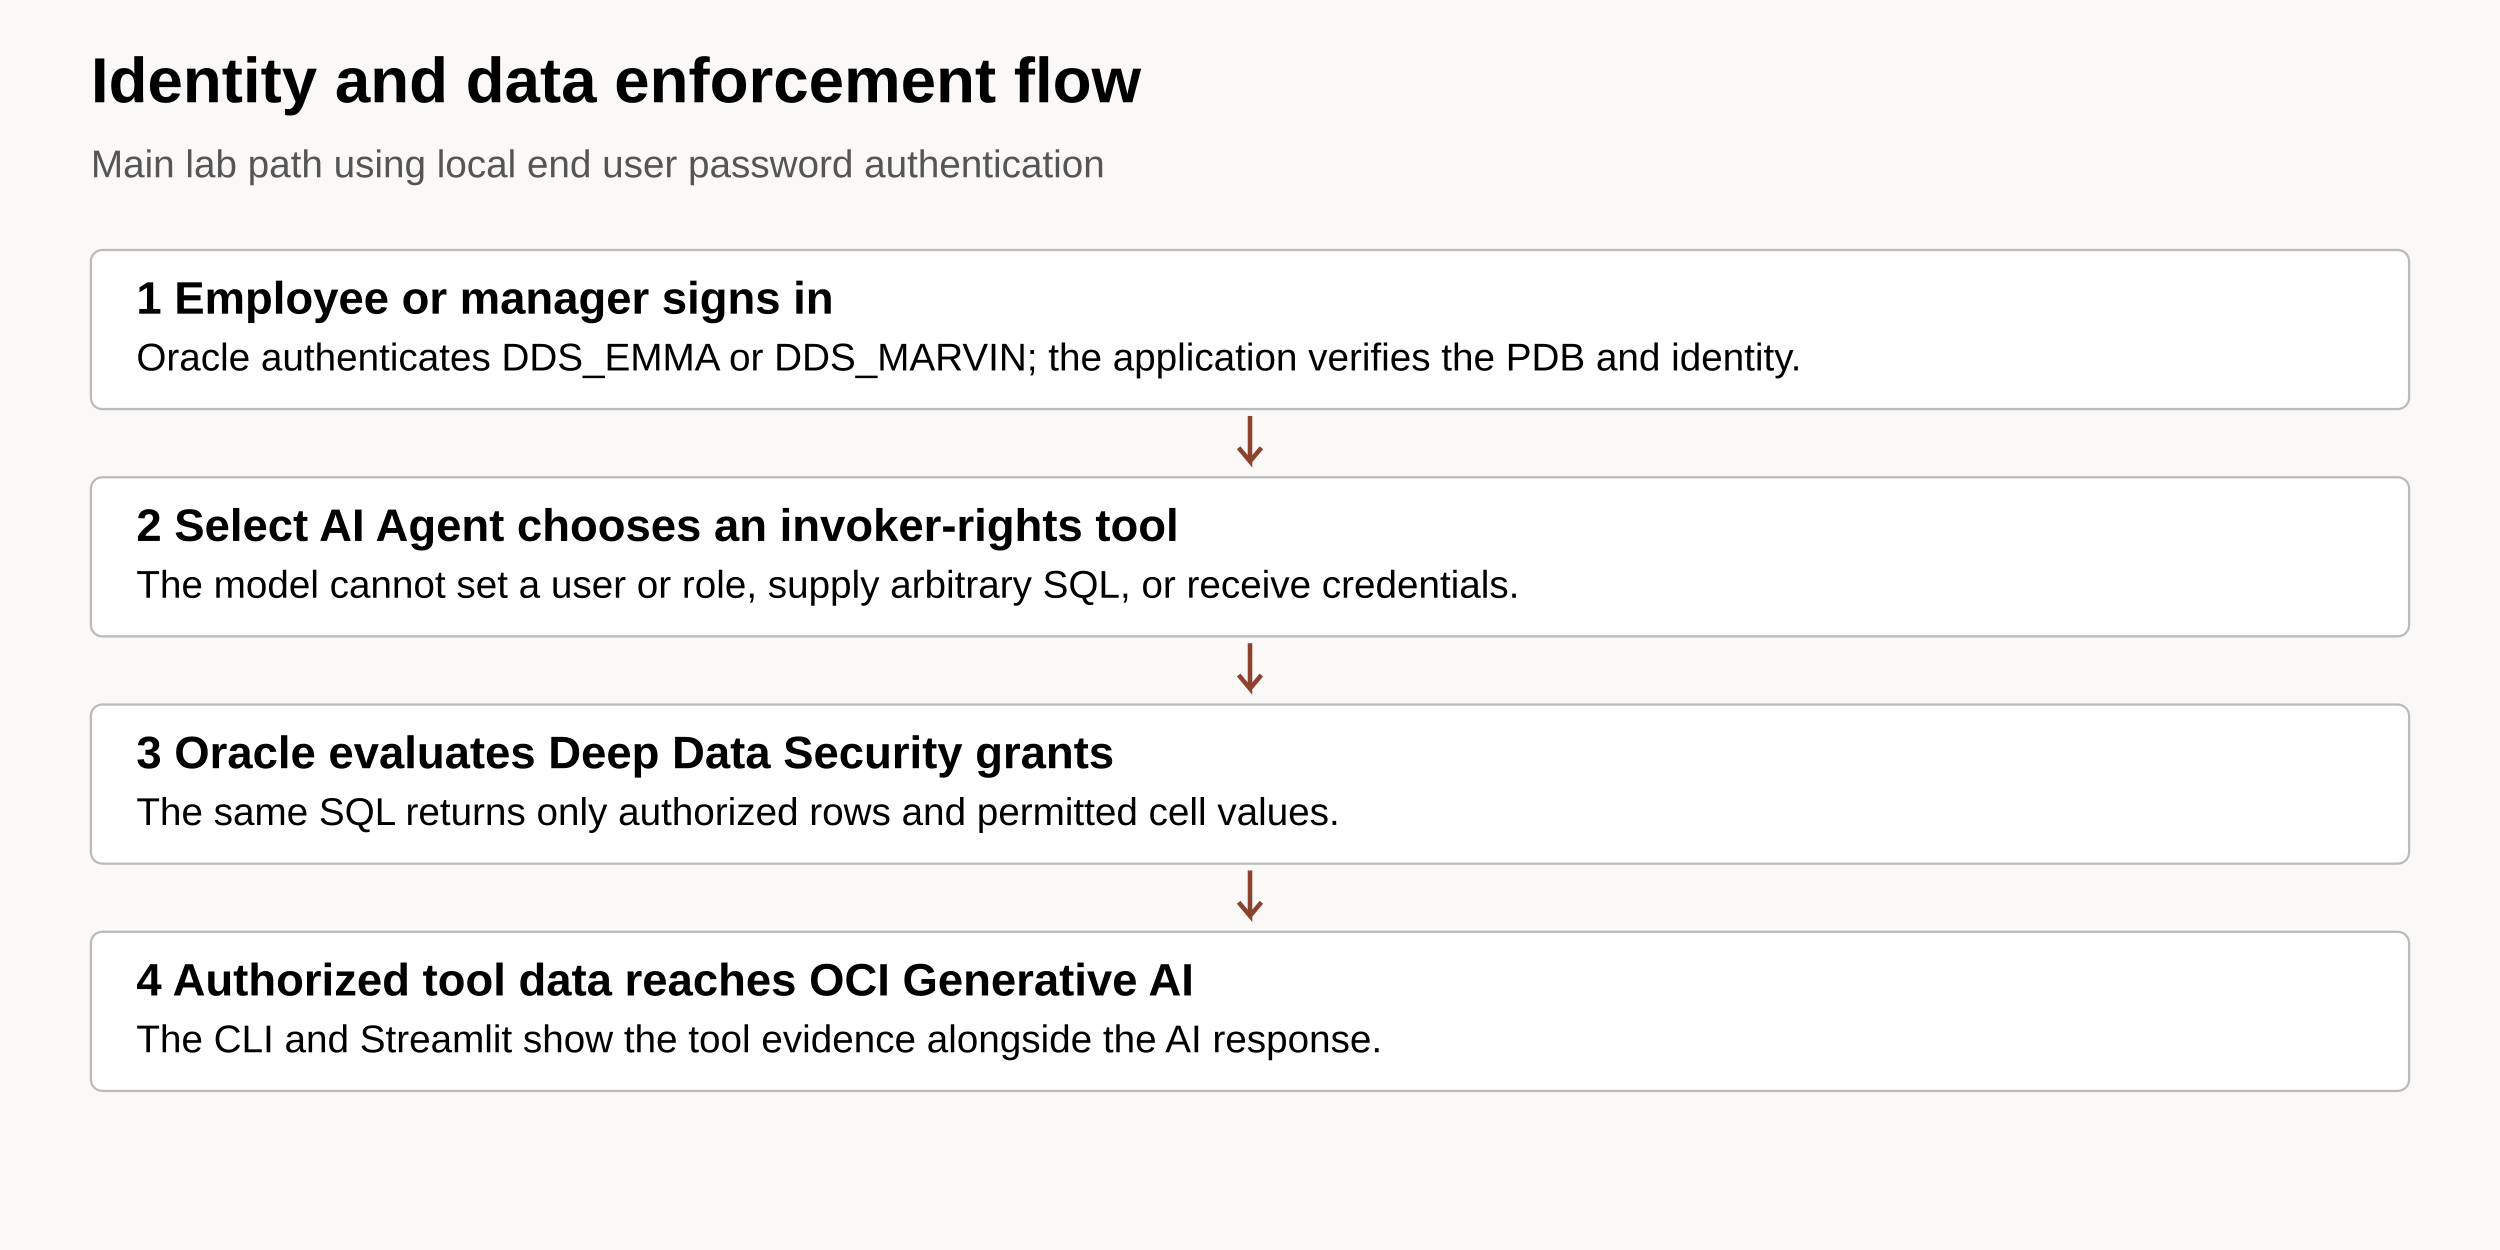
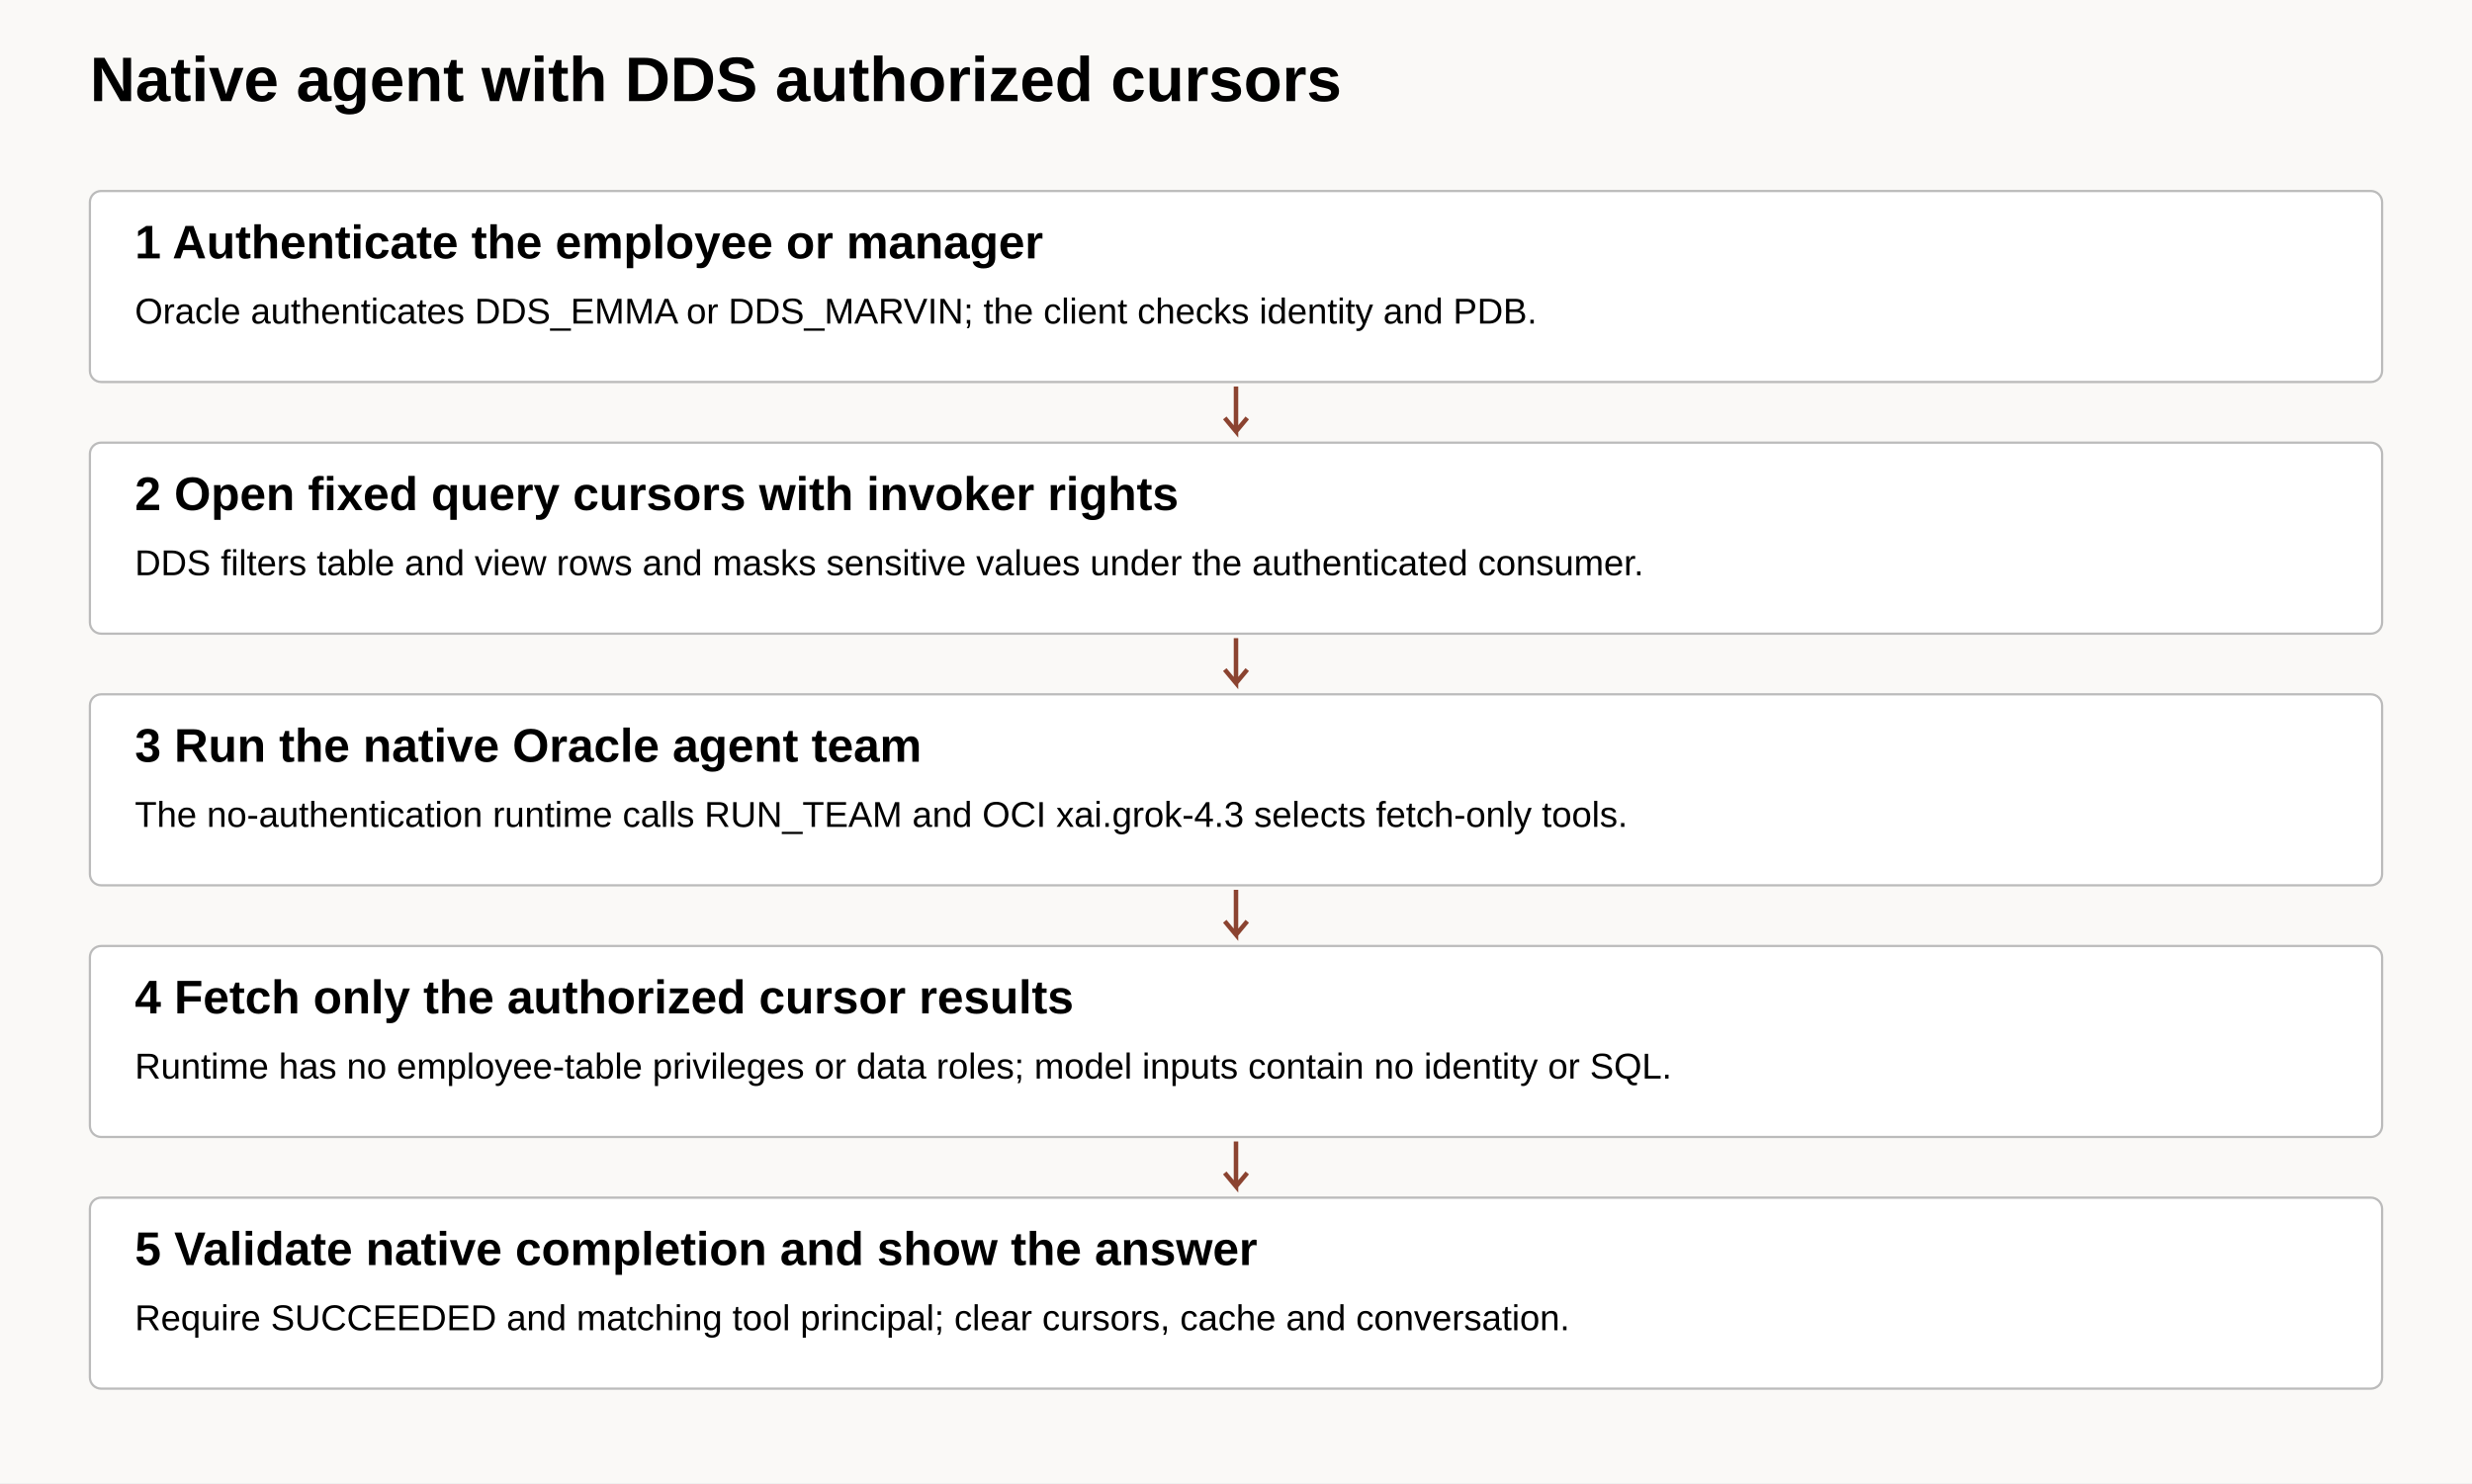
- <svg xmlns="http://www.w3.org/2000/svg" viewBox="0 0 1100 550" role="img" aria-label="Identity and data enforcement flow">
-   <rect width="100%" height="100%" fill="#faf9f7" />
-   <text x="40" y="45" font-family="Arial,sans-serif" font-size="28" font-weight="bold">Identity and data enforcement flow</text>
-   <text x="40" y="78" font-family="Arial,sans-serif" font-size="17" fill="#555">Main lab path using local end user password authentication</text>
-   <rect x="40" y="110" width="1020" height="70" rx="5" fill="white" stroke="#bbb" />
-   <text x="60" y="138" font-family="Arial,sans-serif" font-size="20" font-weight="bold">1  Employee or manager signs in</text>
-   <text x="60" y="163" font-family="Arial,sans-serif" font-size="17">Oracle authenticates DDS_EMMA or DDS_MARVIN; the application verifies the PDB and identity.</text>
-   <path d="M550 183 v20 l-5 -6 m5 6 l5 -6" fill="none" stroke="#8b4330" stroke-width="2" />
-   <rect x="40" y="210" width="1020" height="70" rx="5" fill="white" stroke="#bbb" />
-   <text x="60" y="238" font-family="Arial,sans-serif" font-size="20" font-weight="bold">2  Select AI Agent chooses an invoker-rights tool</text>
-   <text x="60" y="263" font-family="Arial,sans-serif" font-size="17">The model cannot set a user or role, supply arbitrary SQL, or receive credentials.</text>
-   <path d="M550 283 v20 l-5 -6 m5 6 l5 -6" fill="none" stroke="#8b4330" stroke-width="2" />
-   <rect x="40" y="310" width="1020" height="70" rx="5" fill="white" stroke="#bbb" />
-   <text x="60" y="338" font-family="Arial,sans-serif" font-size="20" font-weight="bold">3  Oracle evaluates Deep Data Security grants</text>
-   <text x="60" y="363" font-family="Arial,sans-serif" font-size="17">The same SQL returns only authorized rows and permitted cell values.</text>
-   <path d="M550 383 v20 l-5 -6 m5 6 l5 -6" fill="none" stroke="#8b4330" stroke-width="2" />
-   <rect x="40" y="410" width="1020" height="70" rx="5" fill="white" stroke="#bbb" />
-   <text x="60" y="438" font-family="Arial,sans-serif" font-size="20" font-weight="bold">4  Authorized tool data reaches OCI Generative AI</text>
-   <text x="60" y="463" font-family="Arial,sans-serif" font-size="17">The CLI and Streamlit show the tool evidence alongside the AI response.</text>
+ <svg xmlns="http://www.w3.org/2000/svg" viewBox="0 0 1100 660" role="img" aria-label="Native cursor bridge identity and data enforcement flow">
+   <rect width="1100" height="660" fill="#faf9f7" />
+   <text x="40" y="45" font-family="Arial,sans-serif" font-size="28" font-weight="bold">Native agent with DDS authorized cursors</text>
+   <rect x="40" y="85" width="1020" height="85" rx="5" fill="white" stroke="#bbb" />
+   <text x="60" y="115" font-family="Arial,sans-serif" font-size="21" font-weight="bold">1  Authenticate the employee or manager</text>
+   <text x="60" y="144" font-family="Arial,sans-serif" font-size="16">Oracle authenticates DDS_EMMA or DDS_MARVIN; the client checks identity and PDB.</text>
+   <path d="M550 172 v20 l-5 -6 m5 6 l5 -6" fill="none" stroke="#8b4330" stroke-width="2" />
+   <rect x="40" y="197" width="1020" height="85" rx="5" fill="white" stroke="#bbb" />
+   <text x="60" y="227" font-family="Arial,sans-serif" font-size="21" font-weight="bold">2  Open fixed query cursors with invoker rights</text>
+   <text x="60" y="256" font-family="Arial,sans-serif" font-size="16">DDS filters table and view rows and masks sensitive values under the authenticated consumer.</text>
+   <path d="M550 284 v20 l-5 -6 m5 6 l5 -6" fill="none" stroke="#8b4330" stroke-width="2" />
+   <rect x="40" y="309" width="1020" height="85" rx="5" fill="white" stroke="#bbb" />
+   <text x="60" y="339" font-family="Arial,sans-serif" font-size="21" font-weight="bold">3  Run the native Oracle agent team</text>
+   <text x="60" y="368" font-family="Arial,sans-serif" font-size="16">The no-authentication runtime calls RUN_TEAM and OCI xai.grok-4.3 selects fetch-only tools.</text>
+   <path d="M550 396 v20 l-5 -6 m5 6 l5 -6" fill="none" stroke="#8b4330" stroke-width="2" />
+   <rect x="40" y="421" width="1020" height="85" rx="5" fill="white" stroke="#bbb" />
+   <text x="60" y="451" font-family="Arial,sans-serif" font-size="21" font-weight="bold">4  Fetch only the authorized cursor results</text>
+   <text x="60" y="480" font-family="Arial,sans-serif" font-size="16">Runtime has no employee-table privileges or data roles; model inputs contain no identity or SQL.</text>
+   <path d="M550 508 v20 l-5 -6 m5 6 l5 -6" fill="none" stroke="#8b4330" stroke-width="2" />
+   <rect x="40" y="533" width="1020" height="85" rx="5" fill="white" stroke="#bbb" />
+   <text x="60" y="563" font-family="Arial,sans-serif" font-size="21" font-weight="bold">5  Validate native completion and show the answer</text>
+   <text x="60" y="592" font-family="Arial,sans-serif" font-size="16">Require SUCCEEDED and matching tool principal; clear cursors, cache and conversation.</text>
</svg>
